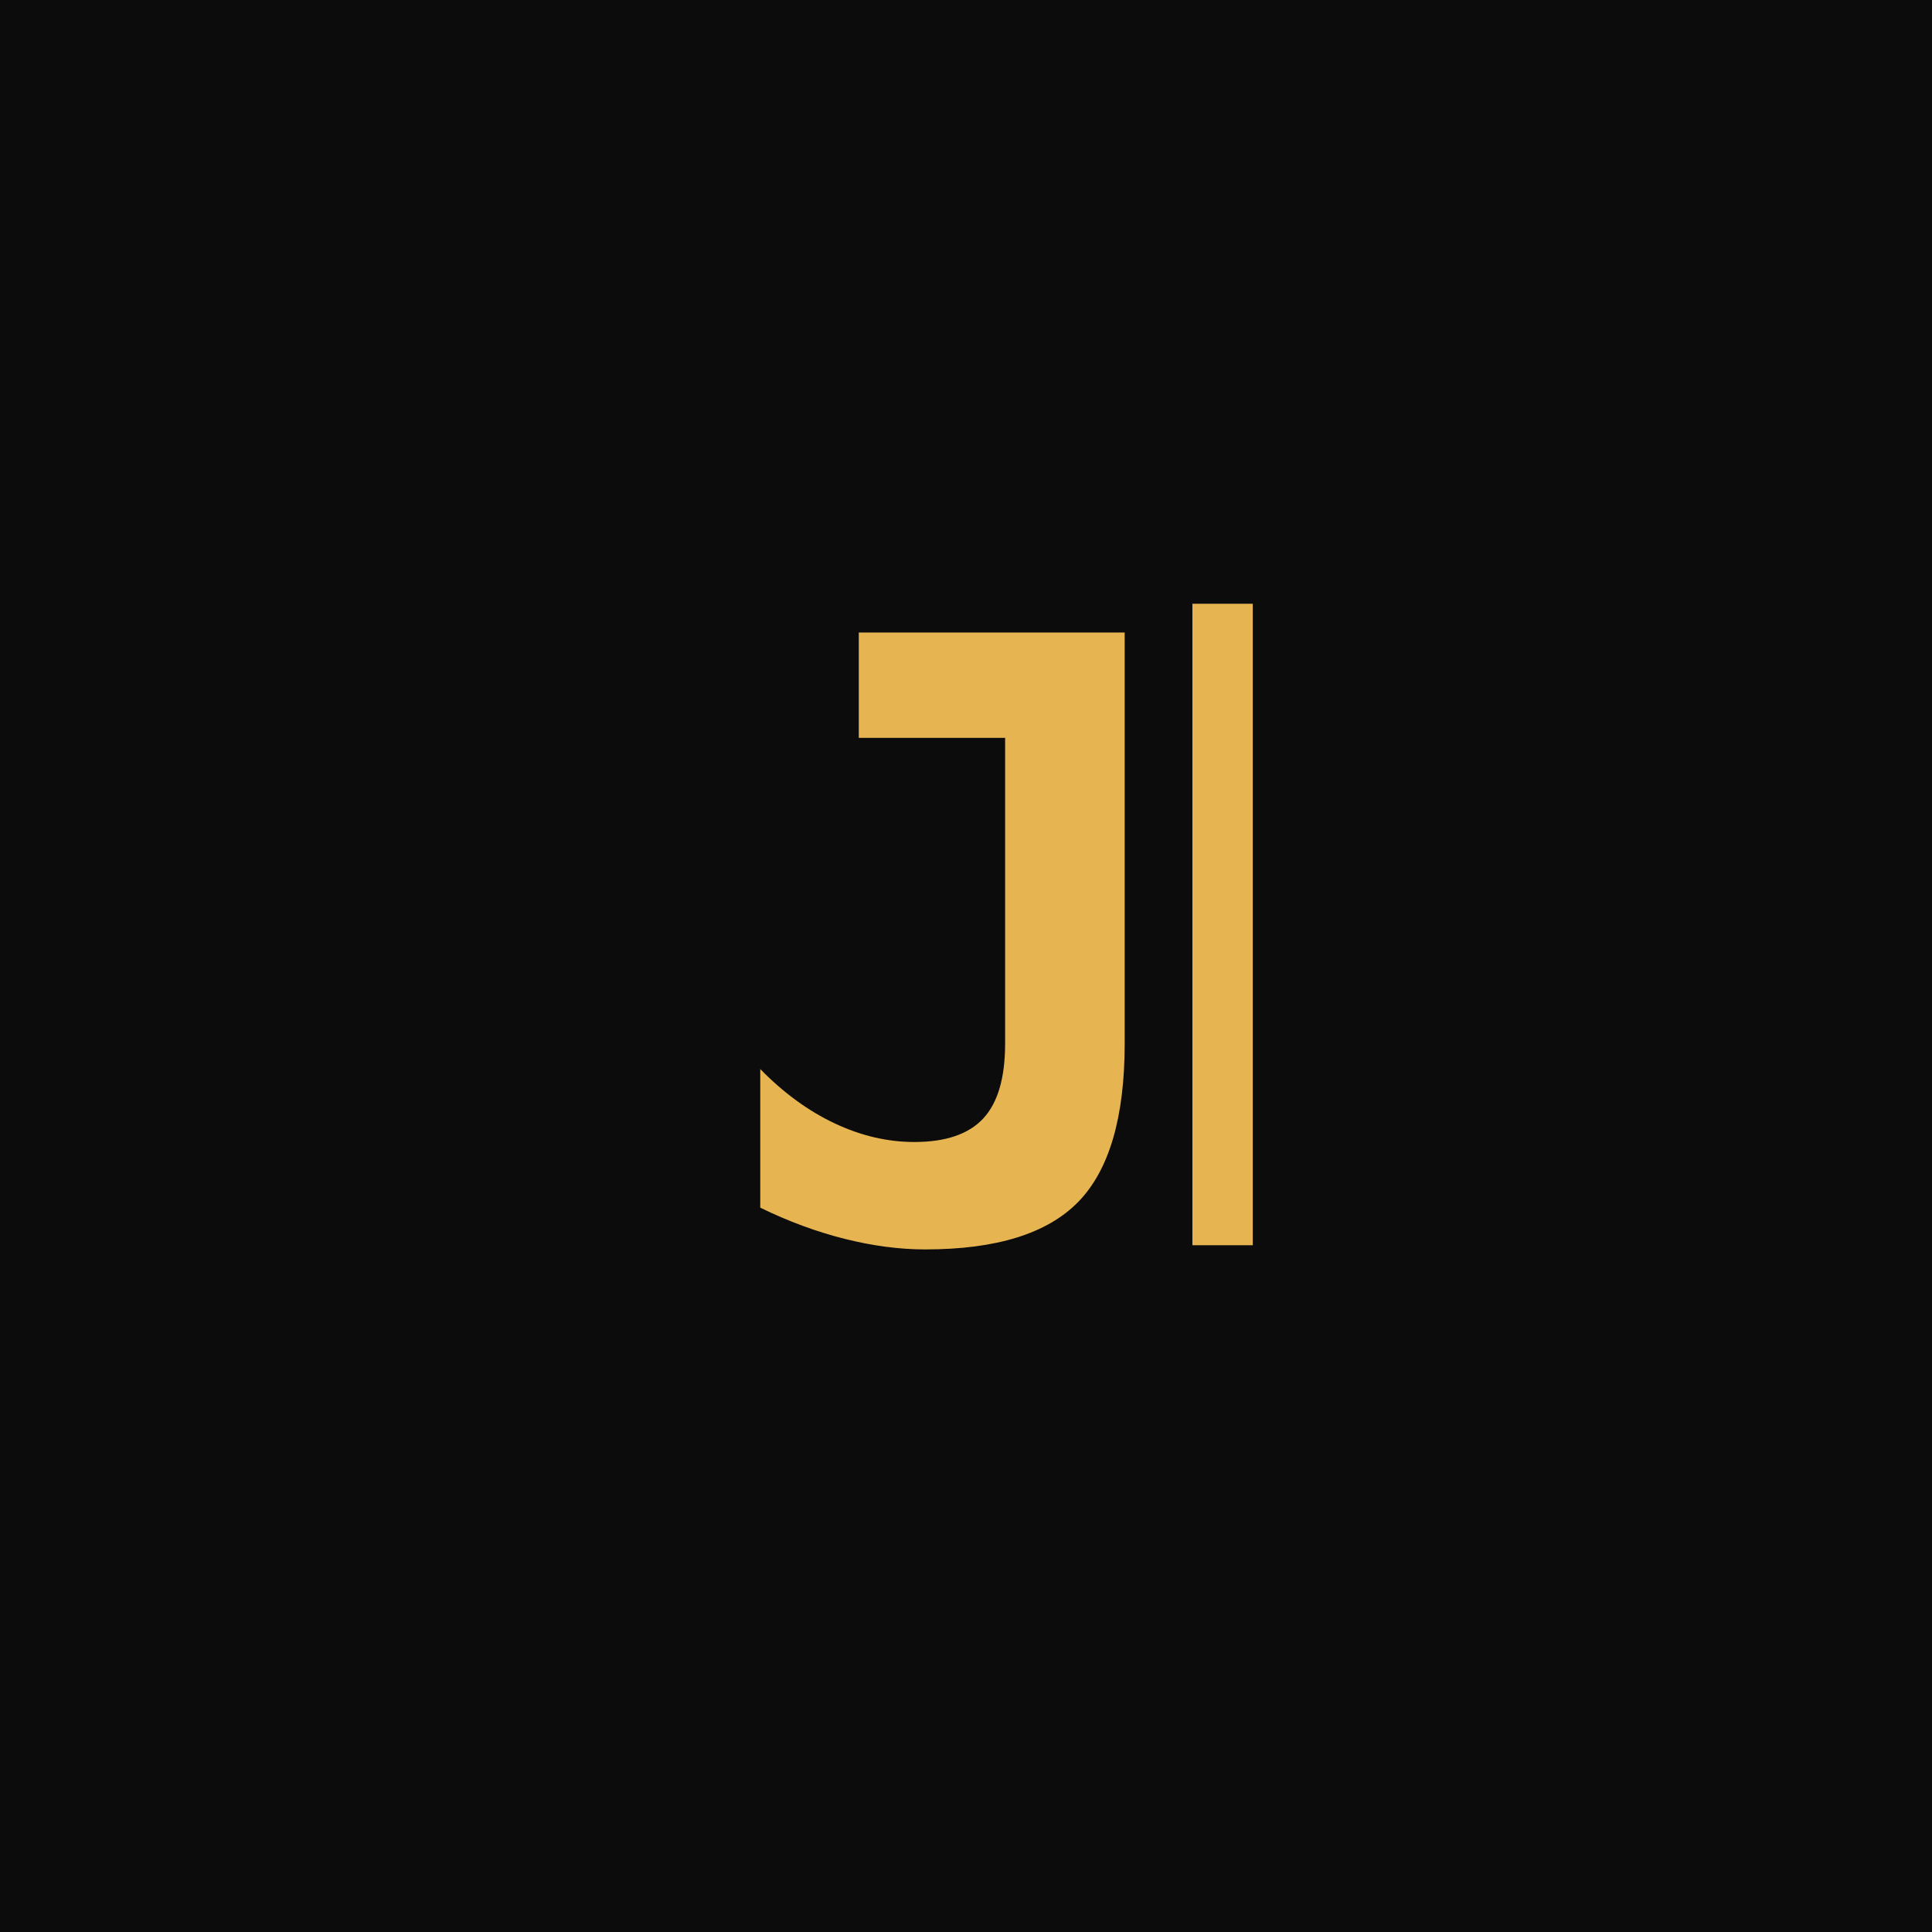
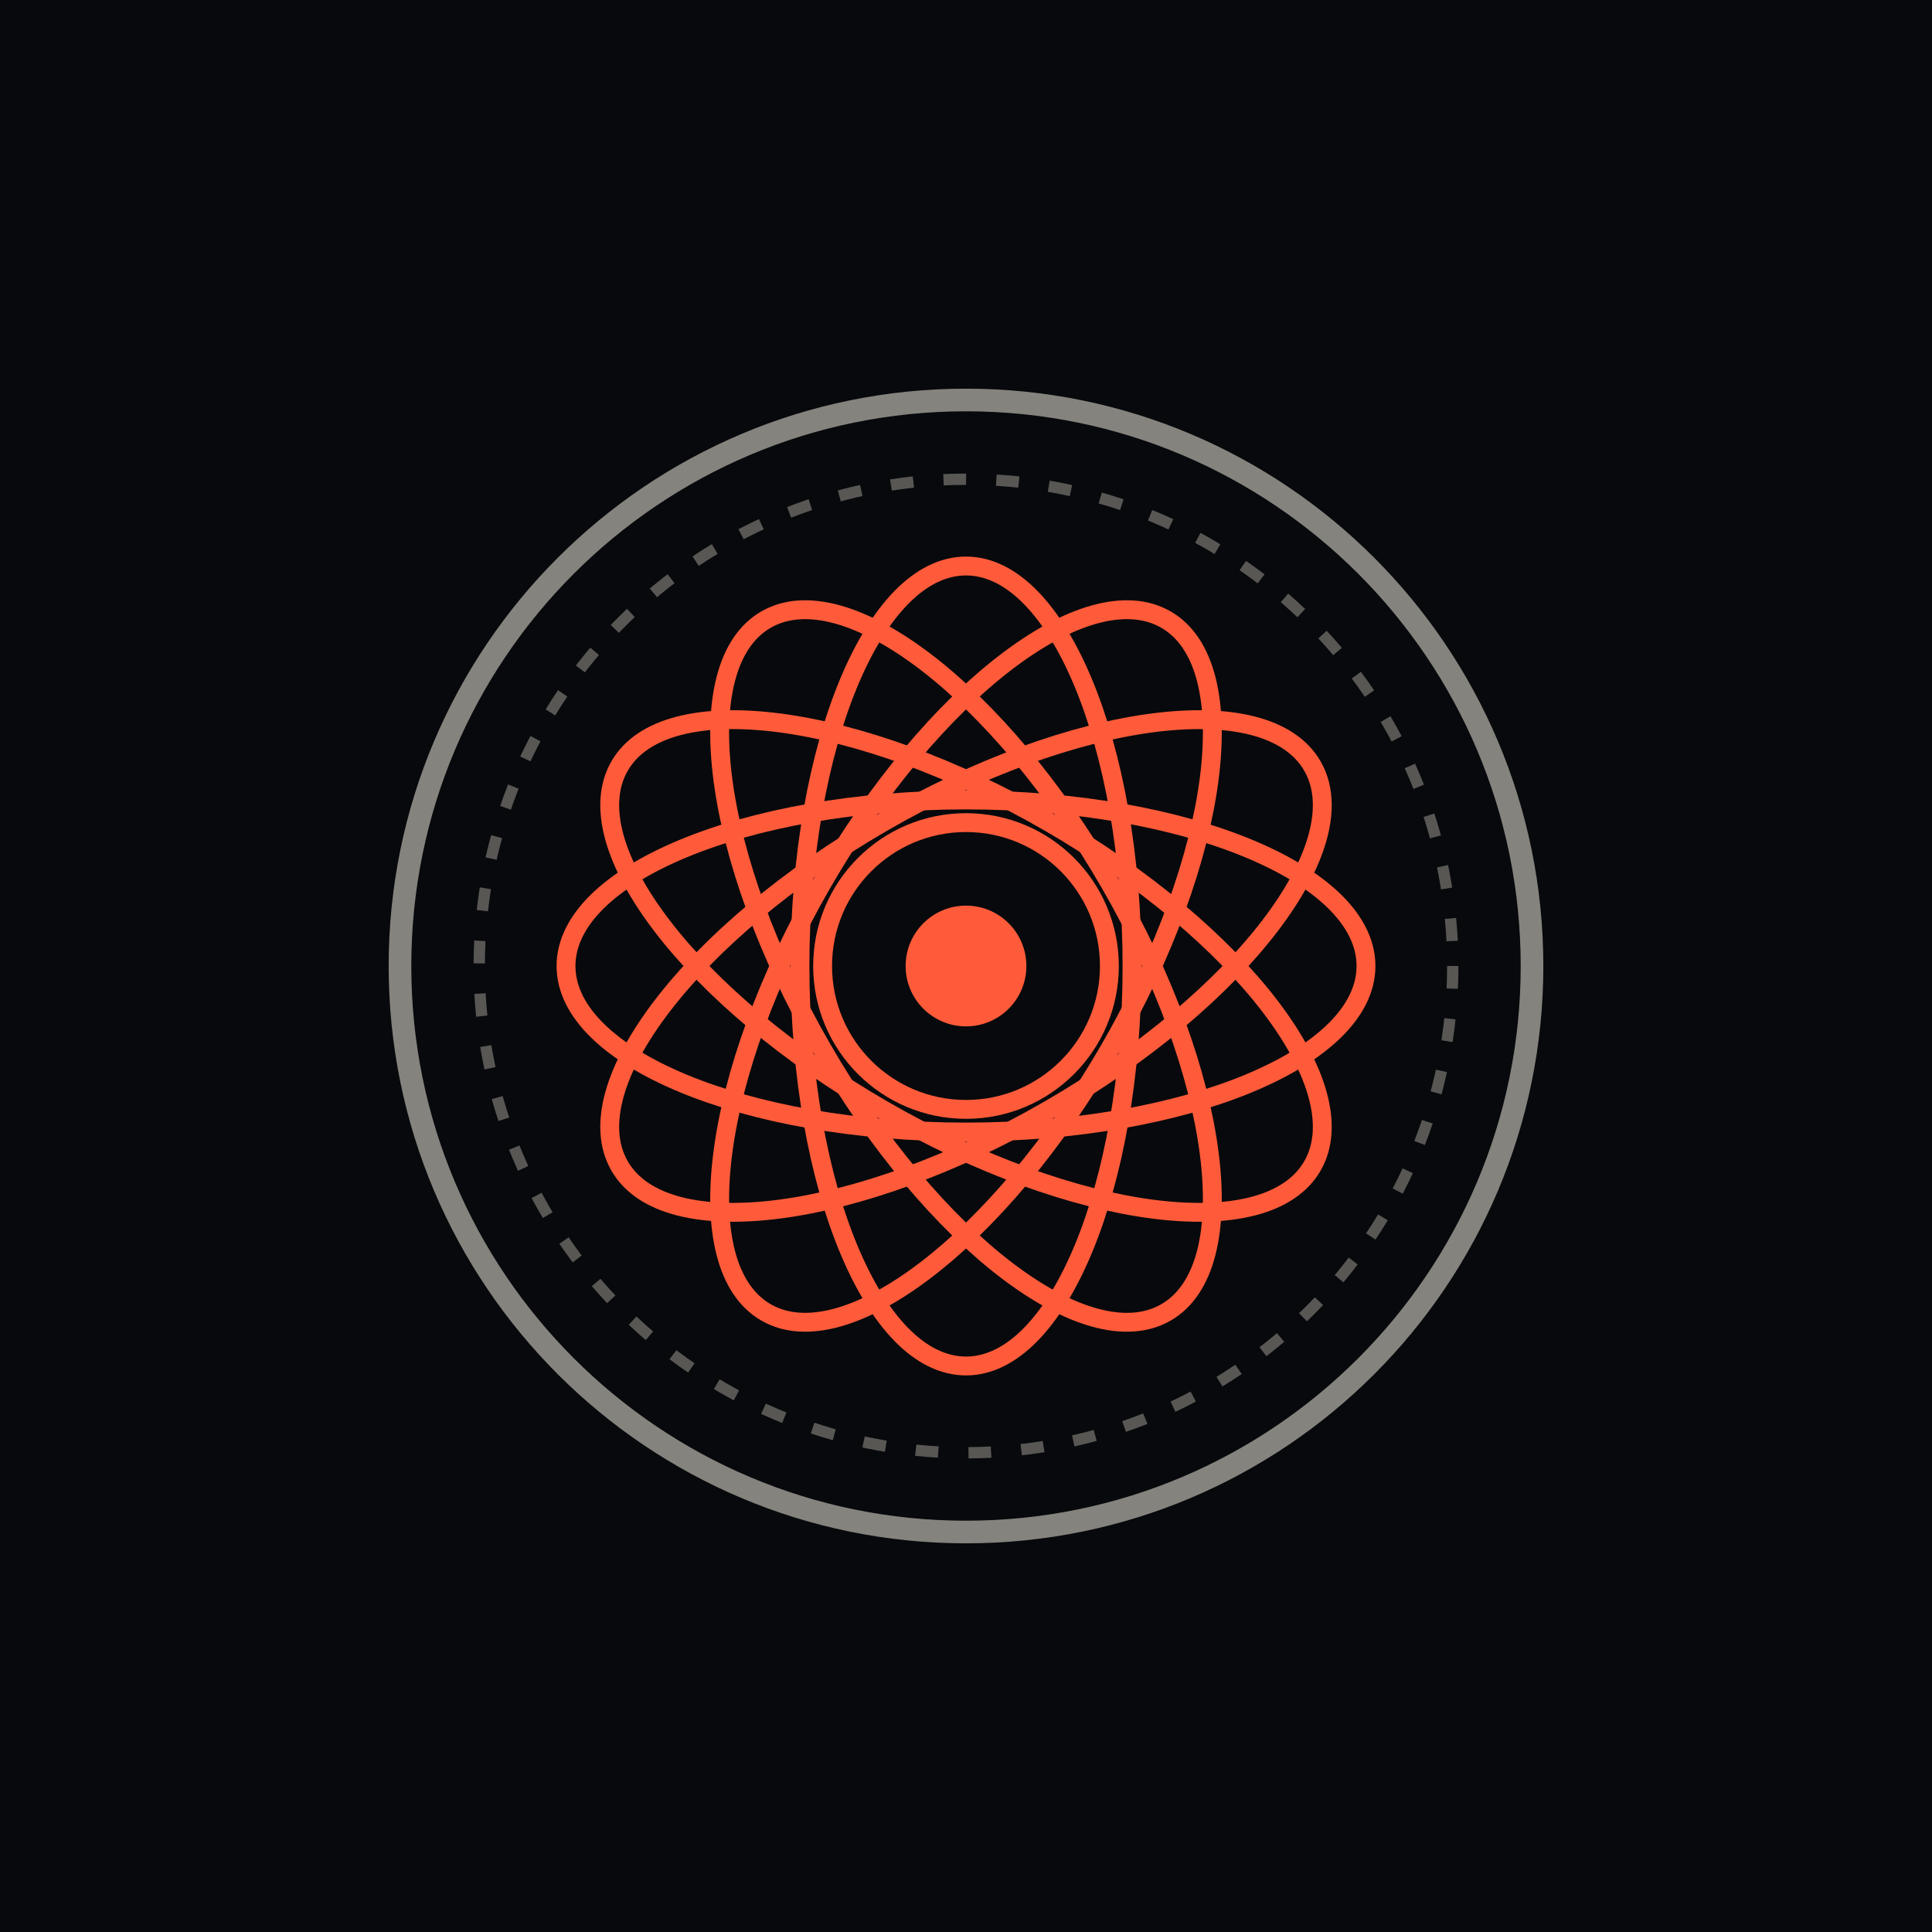
<svg xmlns="http://www.w3.org/2000/svg" viewBox="0 0 512 512">
-   <rect width="512" height="512" fill="#0c0c0d" />
-   <text x="256" y="328" font-family="ui-monospace, 'JetBrains Mono', monospace" font-size="220" font-weight="700" fill="#e6b450" text-anchor="middle" letter-spacing="-10">J</text>
-   <rect x="316" y="160" width="16" height="170" fill="#e6b450" />
+   <rect width="512" height="512" fill="#07090c" />
+   <circle cx="256" cy="256" r="150" fill="none" stroke="#ede7da" stroke-opacity=".55" stroke-width="6" />
+   <circle cx="256" cy="256" r="129" fill="none" stroke="#ede7da" stroke-opacity=".35" stroke-width="3" stroke-dasharray="6 8" />
+   <g fill="none" stroke="#ff5b3a" stroke-width="5">
+     <ellipse cx="256" cy="256" rx="106" ry="44" />
+     <ellipse cx="256" cy="256" rx="106" ry="44" transform="rotate(30 256 256)" />
+     <ellipse cx="256" cy="256" rx="106" ry="44" transform="rotate(60 256 256)" />
+     <ellipse cx="256" cy="256" rx="106" ry="44" transform="rotate(90 256 256)" />
+     <ellipse cx="256" cy="256" rx="106" ry="44" transform="rotate(120 256 256)" />
+     <ellipse cx="256" cy="256" rx="106" ry="44" transform="rotate(150 256 256)" />
+   </g>
+   <circle cx="256" cy="256" r="38" fill="#07090c" stroke="#ff5b3a" stroke-width="5" />
+   <circle cx="256" cy="256" r="16" fill="#ff5b3a" />
</svg>
